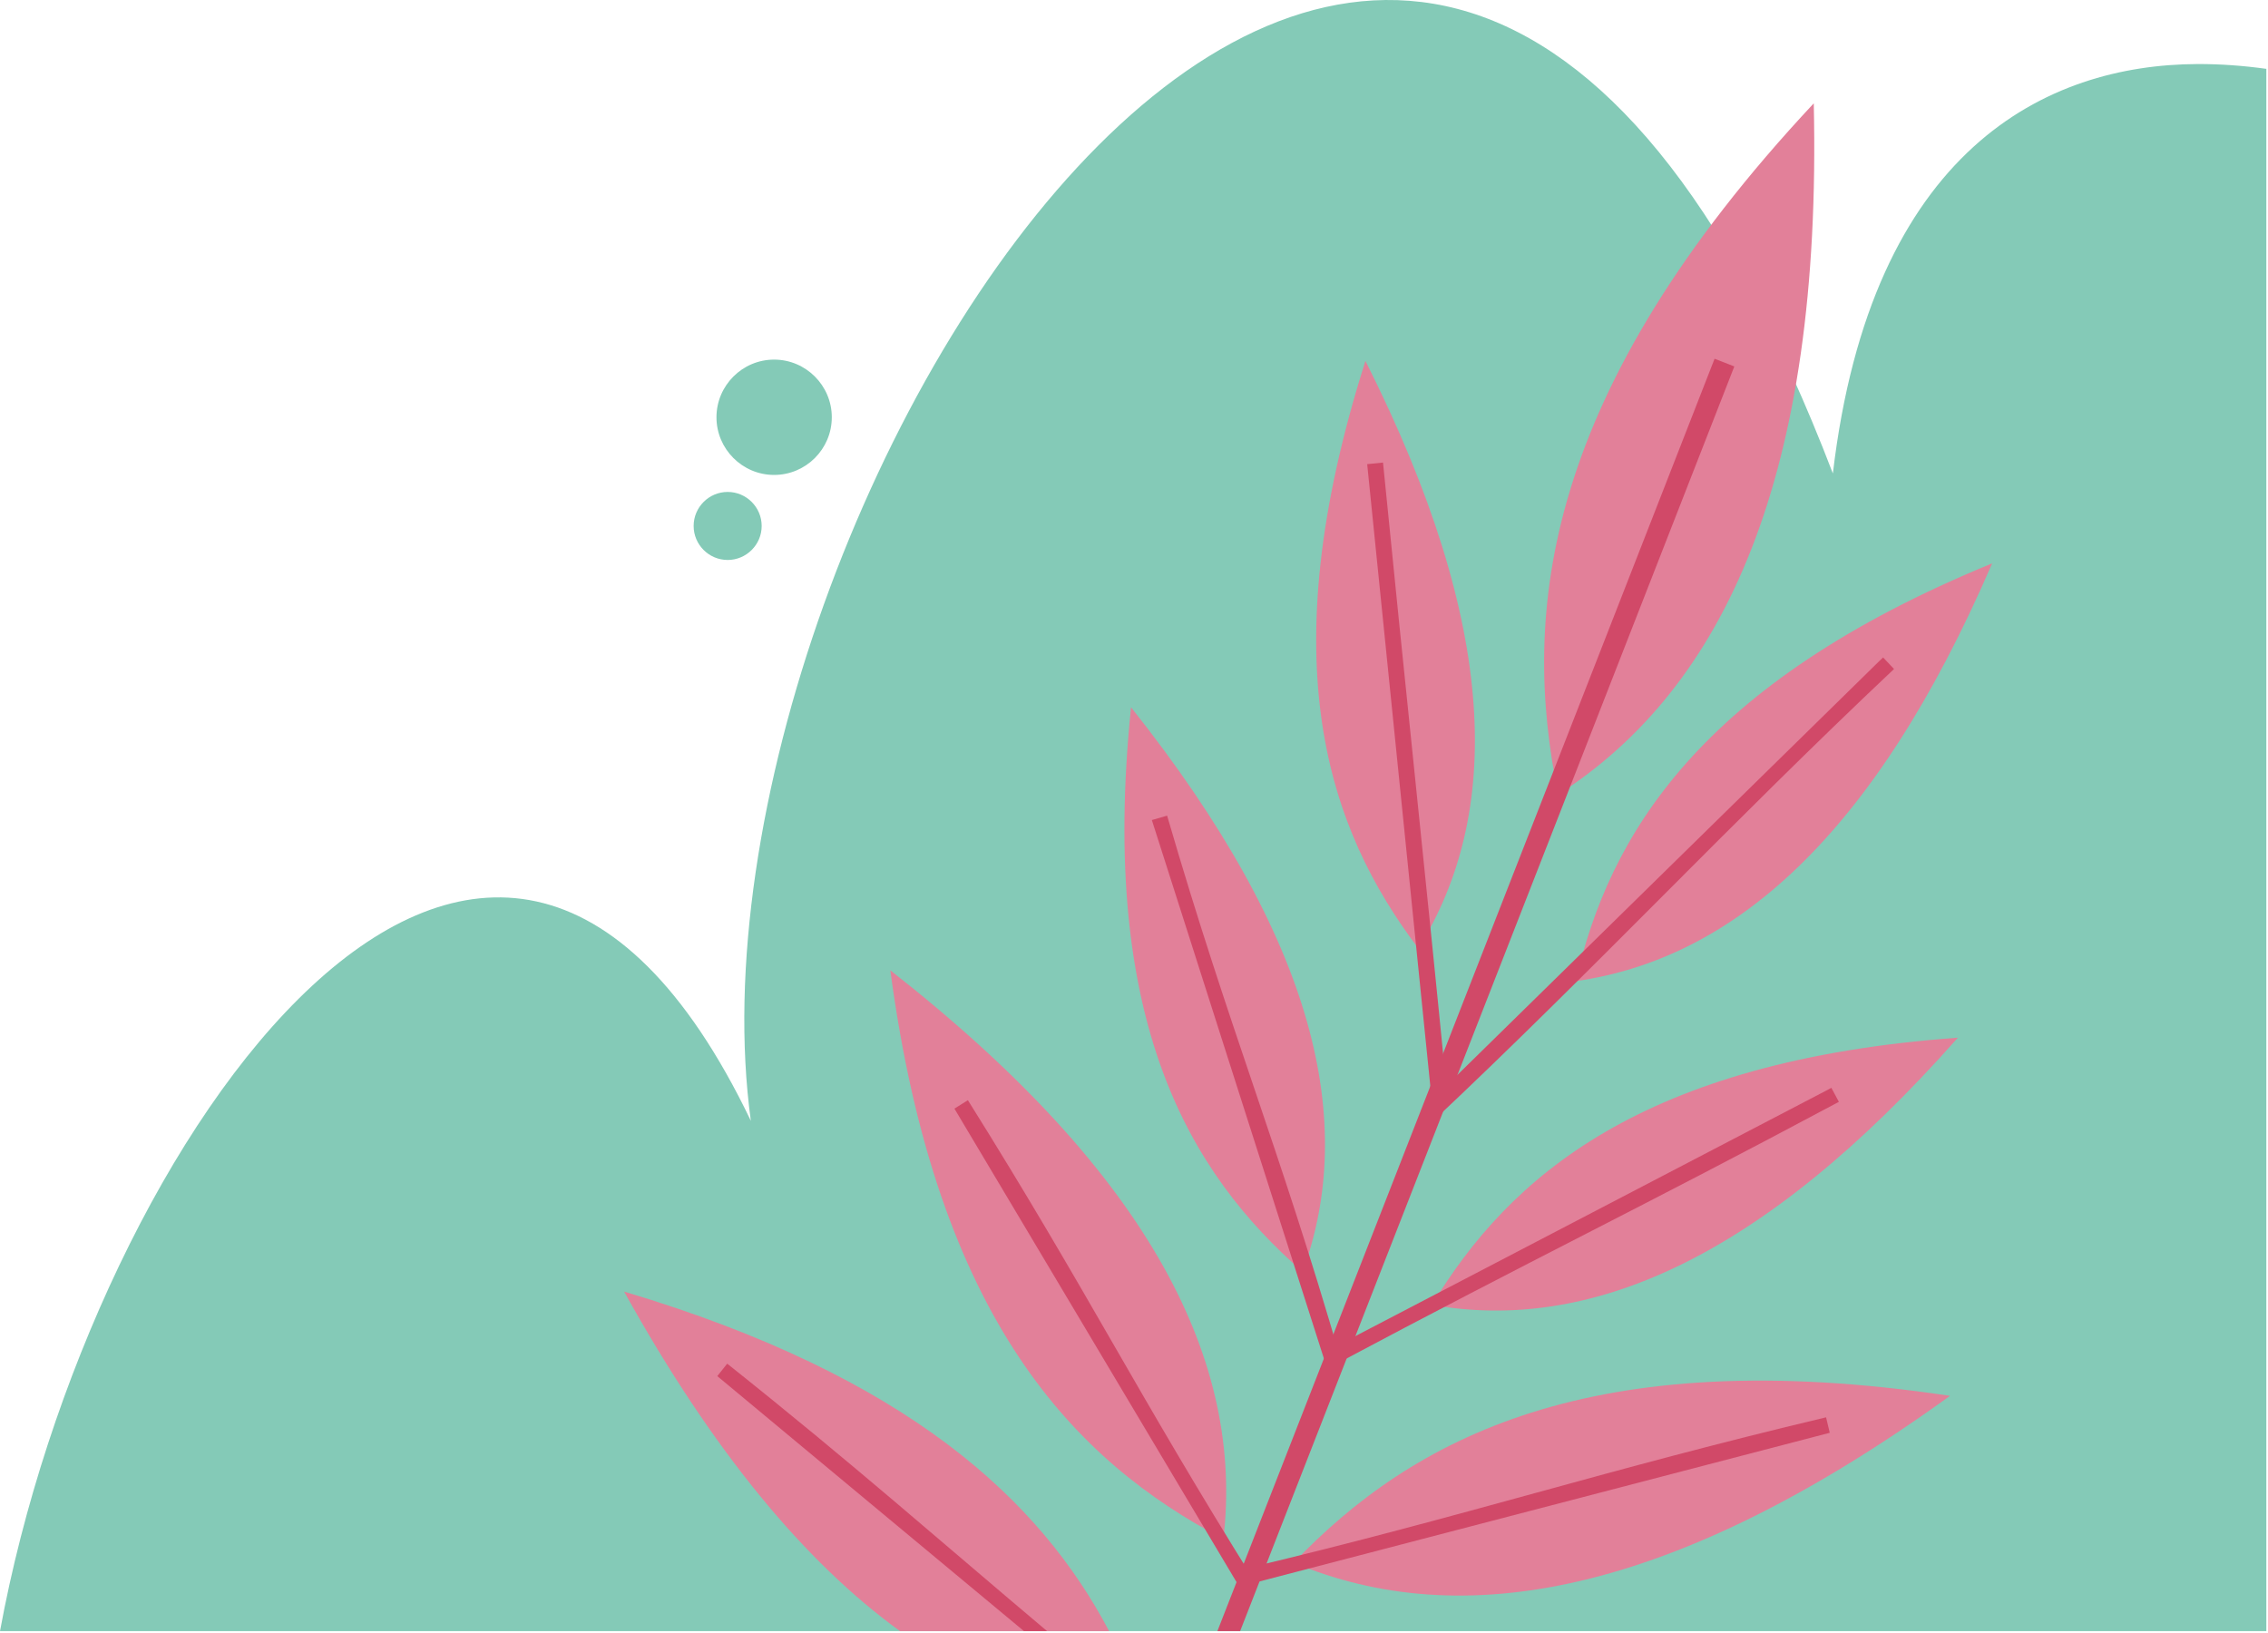
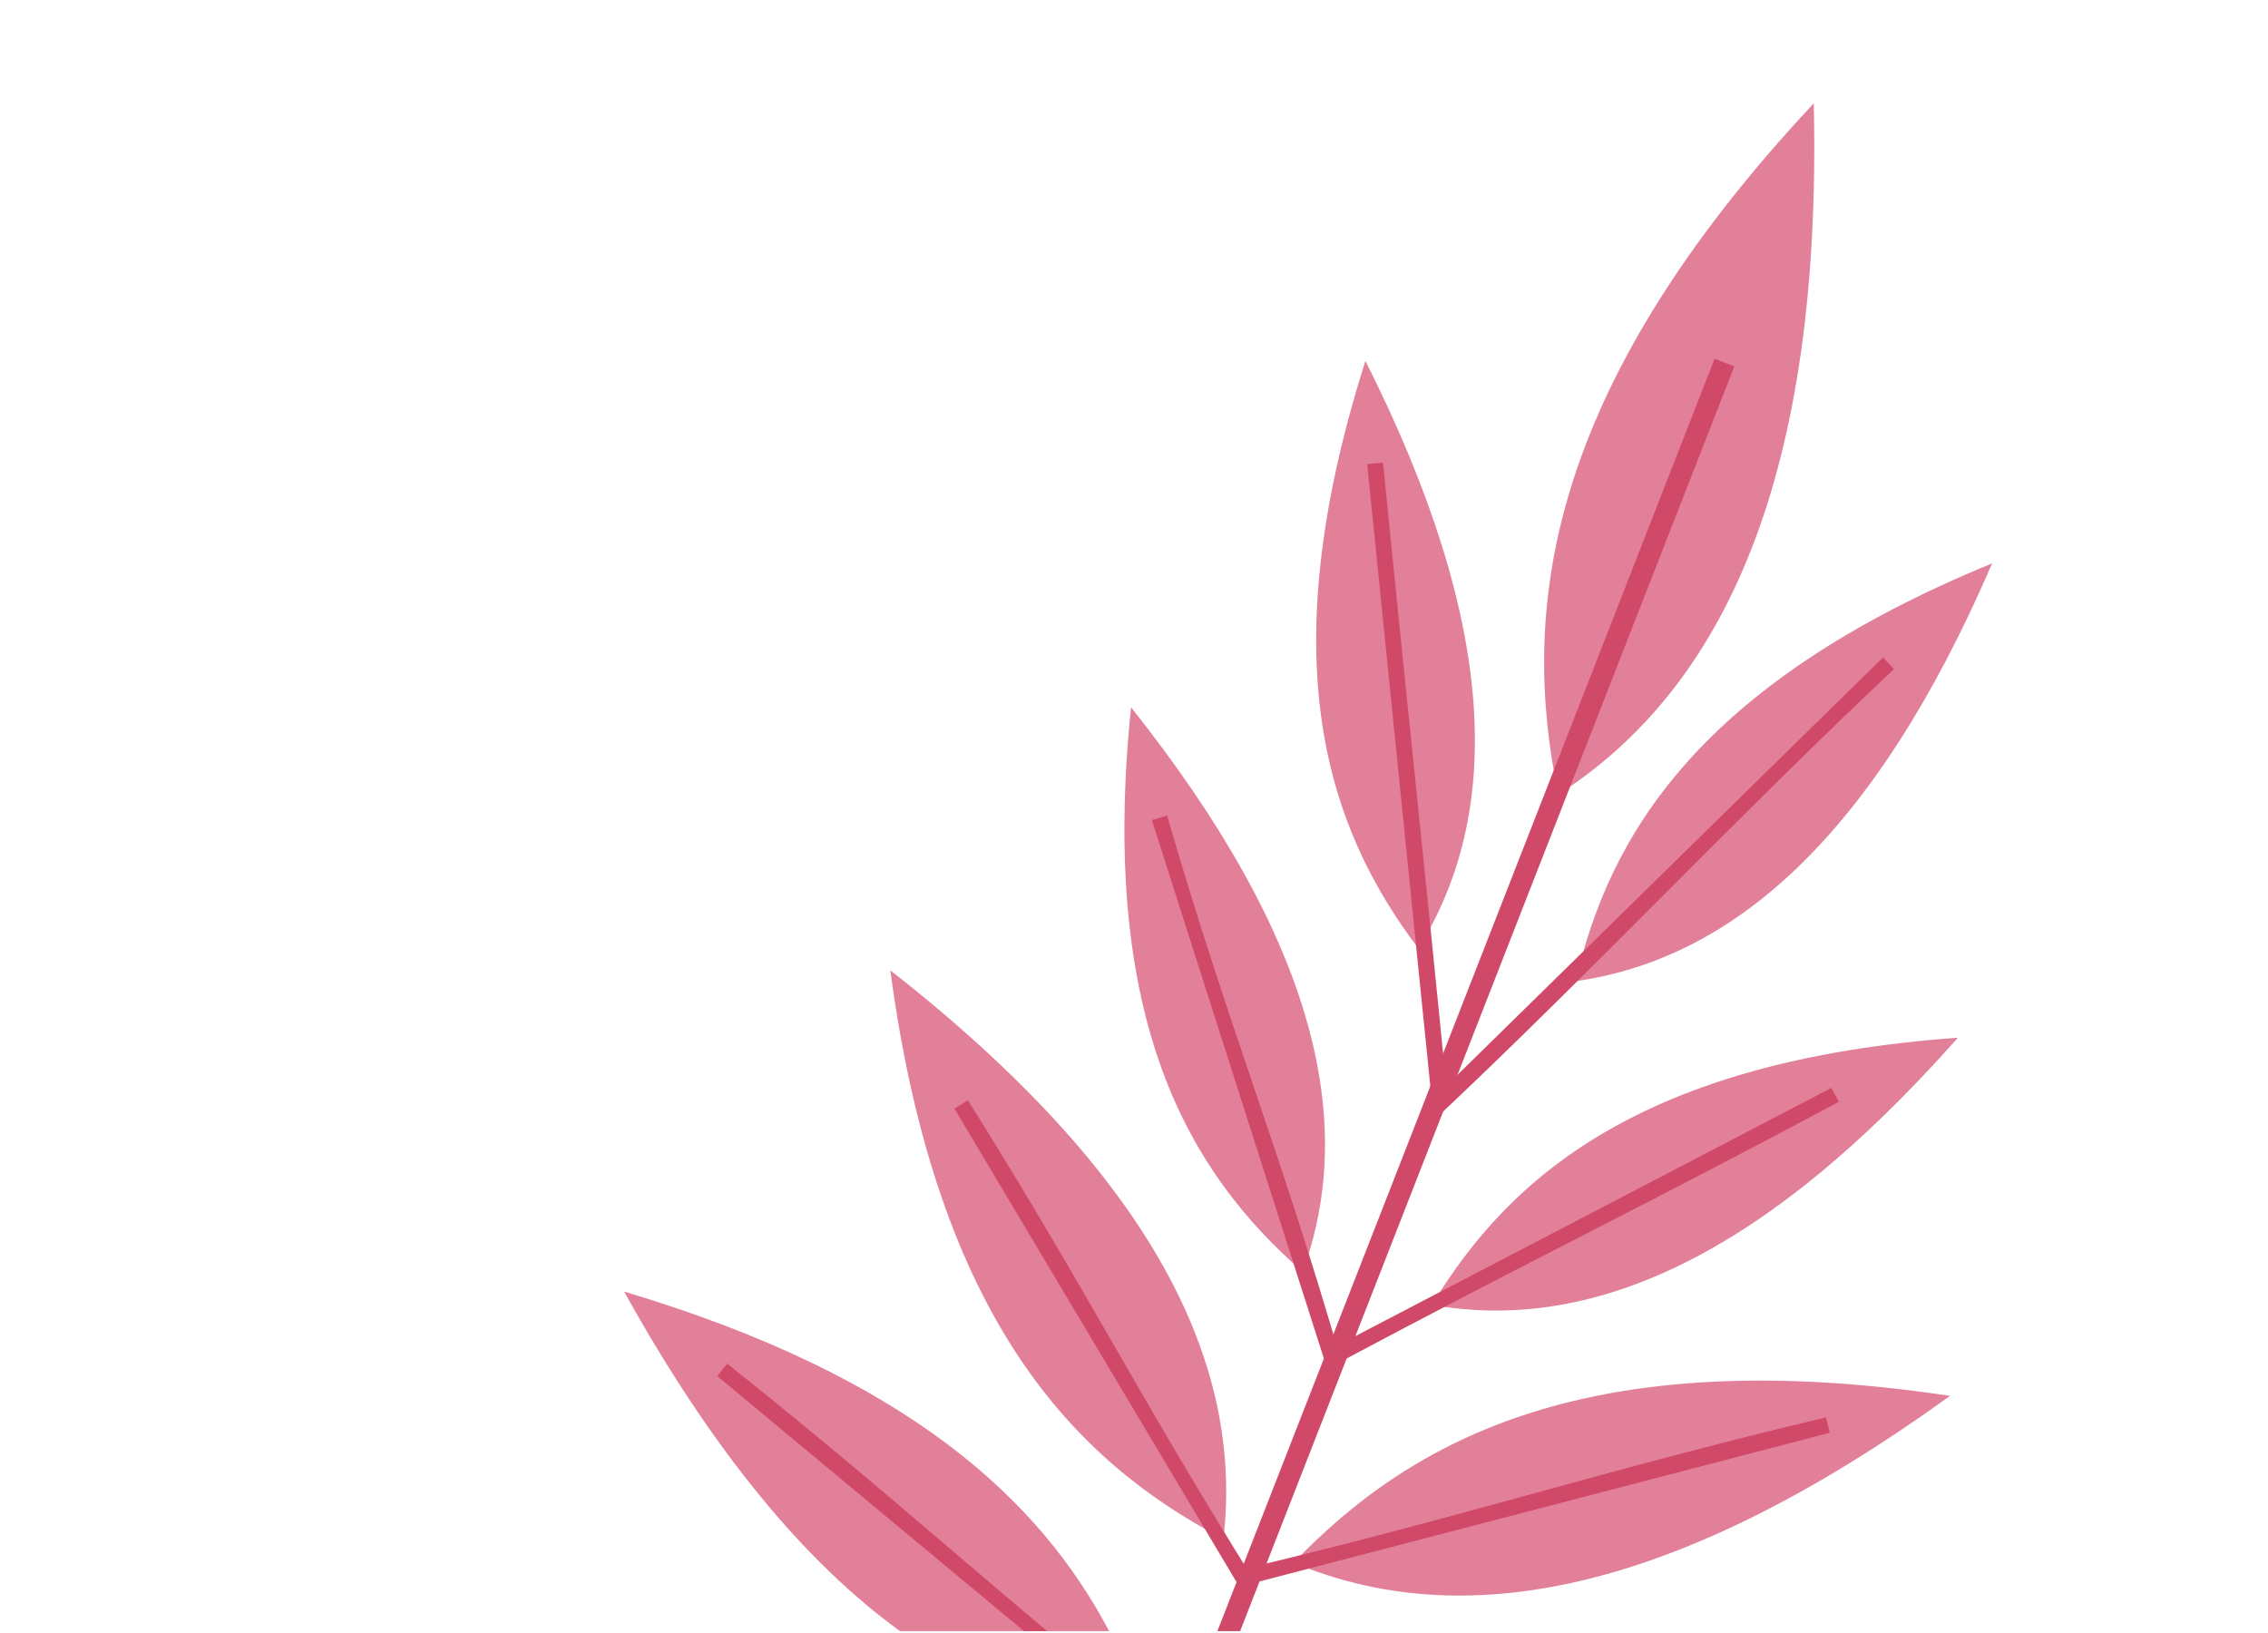
<svg xmlns="http://www.w3.org/2000/svg" width="100%" height="100%" viewBox="0 0 1067 768" version="1.1" xml:space="preserve" style="fill-rule:evenodd;clip-rule:evenodd;stroke-linejoin:round;stroke-miterlimit:2;">
  <g id="BACKGROUND" />
  <g id="OBJECTS">
-     <g>
-       <path d="M1066.217,32.389l0,734.979l-1066.217,0c43.079,-233.929 230.721,-495.612 353.242,-240.087c-39.204,-286.033 305.575,-836.158 509.046,-304.546c18.046,-152.833 100.75,-192.321 171.492,-192.604c10.708,-0.046 21.533,0.75 32.437,2.258Z" style="fill:#84cab7;" />
-       <path d="M364.196,223.43c14.942,0 27.129,-12.183 27.129,-27.125c0,-14.942 -12.187,-27.129 -27.129,-27.129c-14.942,0 -27.125,12.188 -27.125,27.129c-0.004,14.937 12.179,27.125 27.125,27.125Z" style="fill:#84cab7;" />
-       <path d="M342.333,263.435c8.812,0 16.004,-7.188 16.004,-16c0,-8.812 -7.192,-16.004 -16.004,-16.004c-8.817,0 -16.004,7.192 -16.004,16.004c0,8.812 7.188,16 16.004,16Z" style="fill:#84cab7;" />
-     </g>
    <g>
      <path d="M733.092,373.747c78.196,-50.183 124.175,-149.662 120.208,-325.138c-127.179,136.038 -137.946,239.154 -120.208,325.138Z" style="fill:#e28099;" />
      <path d="M667.283,446.189c39.275,-63.171 38.304,-150.904 -24.9,-276.396c-45.167,142.083 -17.492,220.329 24.9,276.396Z" style="fill:#e28099;" />
      <path d="M643.454,220.818l29.921,294.758l7.442,-0.737c-10.392,-105.738 -19.683,-191.504 -30.171,-297.233l-7.442,0.754l0.25,2.458Z" style="fill:#d14968;" />
      <path d="M741.308,461.58c73.646,-10.446 140.287,-67.521 195.917,-196.55c-137.929,56.6 -180.15,128.054 -195.917,196.55Z" style="fill:#e28099;" />
      <path d="M673.692,613.876c73.233,13.025 154.346,-20.433 247.417,-125.696c-148.696,10.787 -211.088,65.521 -247.417,125.696Z" style="fill:#e28099;" />
      <path d="M612.825,598.264c25.571,-69.846 6.742,-155.546 -80.717,-265.517c-15.258,148.308 27.783,219.271 80.717,265.517Z" style="fill:#e28099;" />
      <path d="M608.6,735.16c78.75,33.033 178.038,15.988 308.8,-78.483c-169.279,-25.362 -252.95,20.233 -308.8,78.483Z" style="fill:#e28099;" />
      <path d="M575.563,724.01c9.629,-82.538 -33.092,-170.758 -156.7,-267.521c21.962,165.112 87.167,231.025 156.7,267.521Z" style="fill:#e28099;" />
      <path d="M884.125,310.997l-215.738,211.625l5.121,5.438c77.379,-72.808 140.242,-140.45 217.55,-213.333l-5.137,-5.425l-1.796,1.696Z" style="fill:#d14968;" />
      <path d="M806.638,168.768l-233.912,598.6l10.7,0l232.5,-594.979l-9.287,-3.621Z" style="fill:#d14968;" />
      <path d="M859.404,512.935l-235.167,122.617l3.517,6.596c93.758,-49.979 143.658,-73.721 237.362,-123.792l-3.537,-6.583l-2.175,1.162Z" style="fill:#d14968;" />
      <path d="M622.929,639.389l-81.029,-253.588l7.175,-2.087c29.704,102.013 52.117,153.938 81.725,255.983l-7.183,2.067l-0.688,-2.375Z" style="fill:#d14968;" />
      <path d="M583.267,746.86l-134.25,-225.312l6.333,-3.967c56.404,90.042 79.246,137.333 135.562,227.425l-6.342,3.946l-1.304,-2.092Z" style="fill:#d14968;" />
      <path d="M590.579,744.497l270.242,-70.446l-1.729,-7.271c-103.379,24.542 -169.308,46.383 -272.658,71.025l1.75,7.263l2.396,-0.571Z" style="fill:#d14968;" />
      <path d="M423.433,767.368c-44.363,-32.158 -87.721,-83.871 -129.817,-159.746c133.558,39.842 195.746,98.171 228.175,159.746l-98.358,0Z" style="fill:#e28099;" />
      <path d="M481.75,767.368l-144.292,-119.983l4.654,-5.85c58.842,46.787 101.287,84.396 150.517,125.833l-10.879,0Z" style="fill:#d14968;" />
    </g>
  </g>
  <g id="TEXT" />
</svg>
